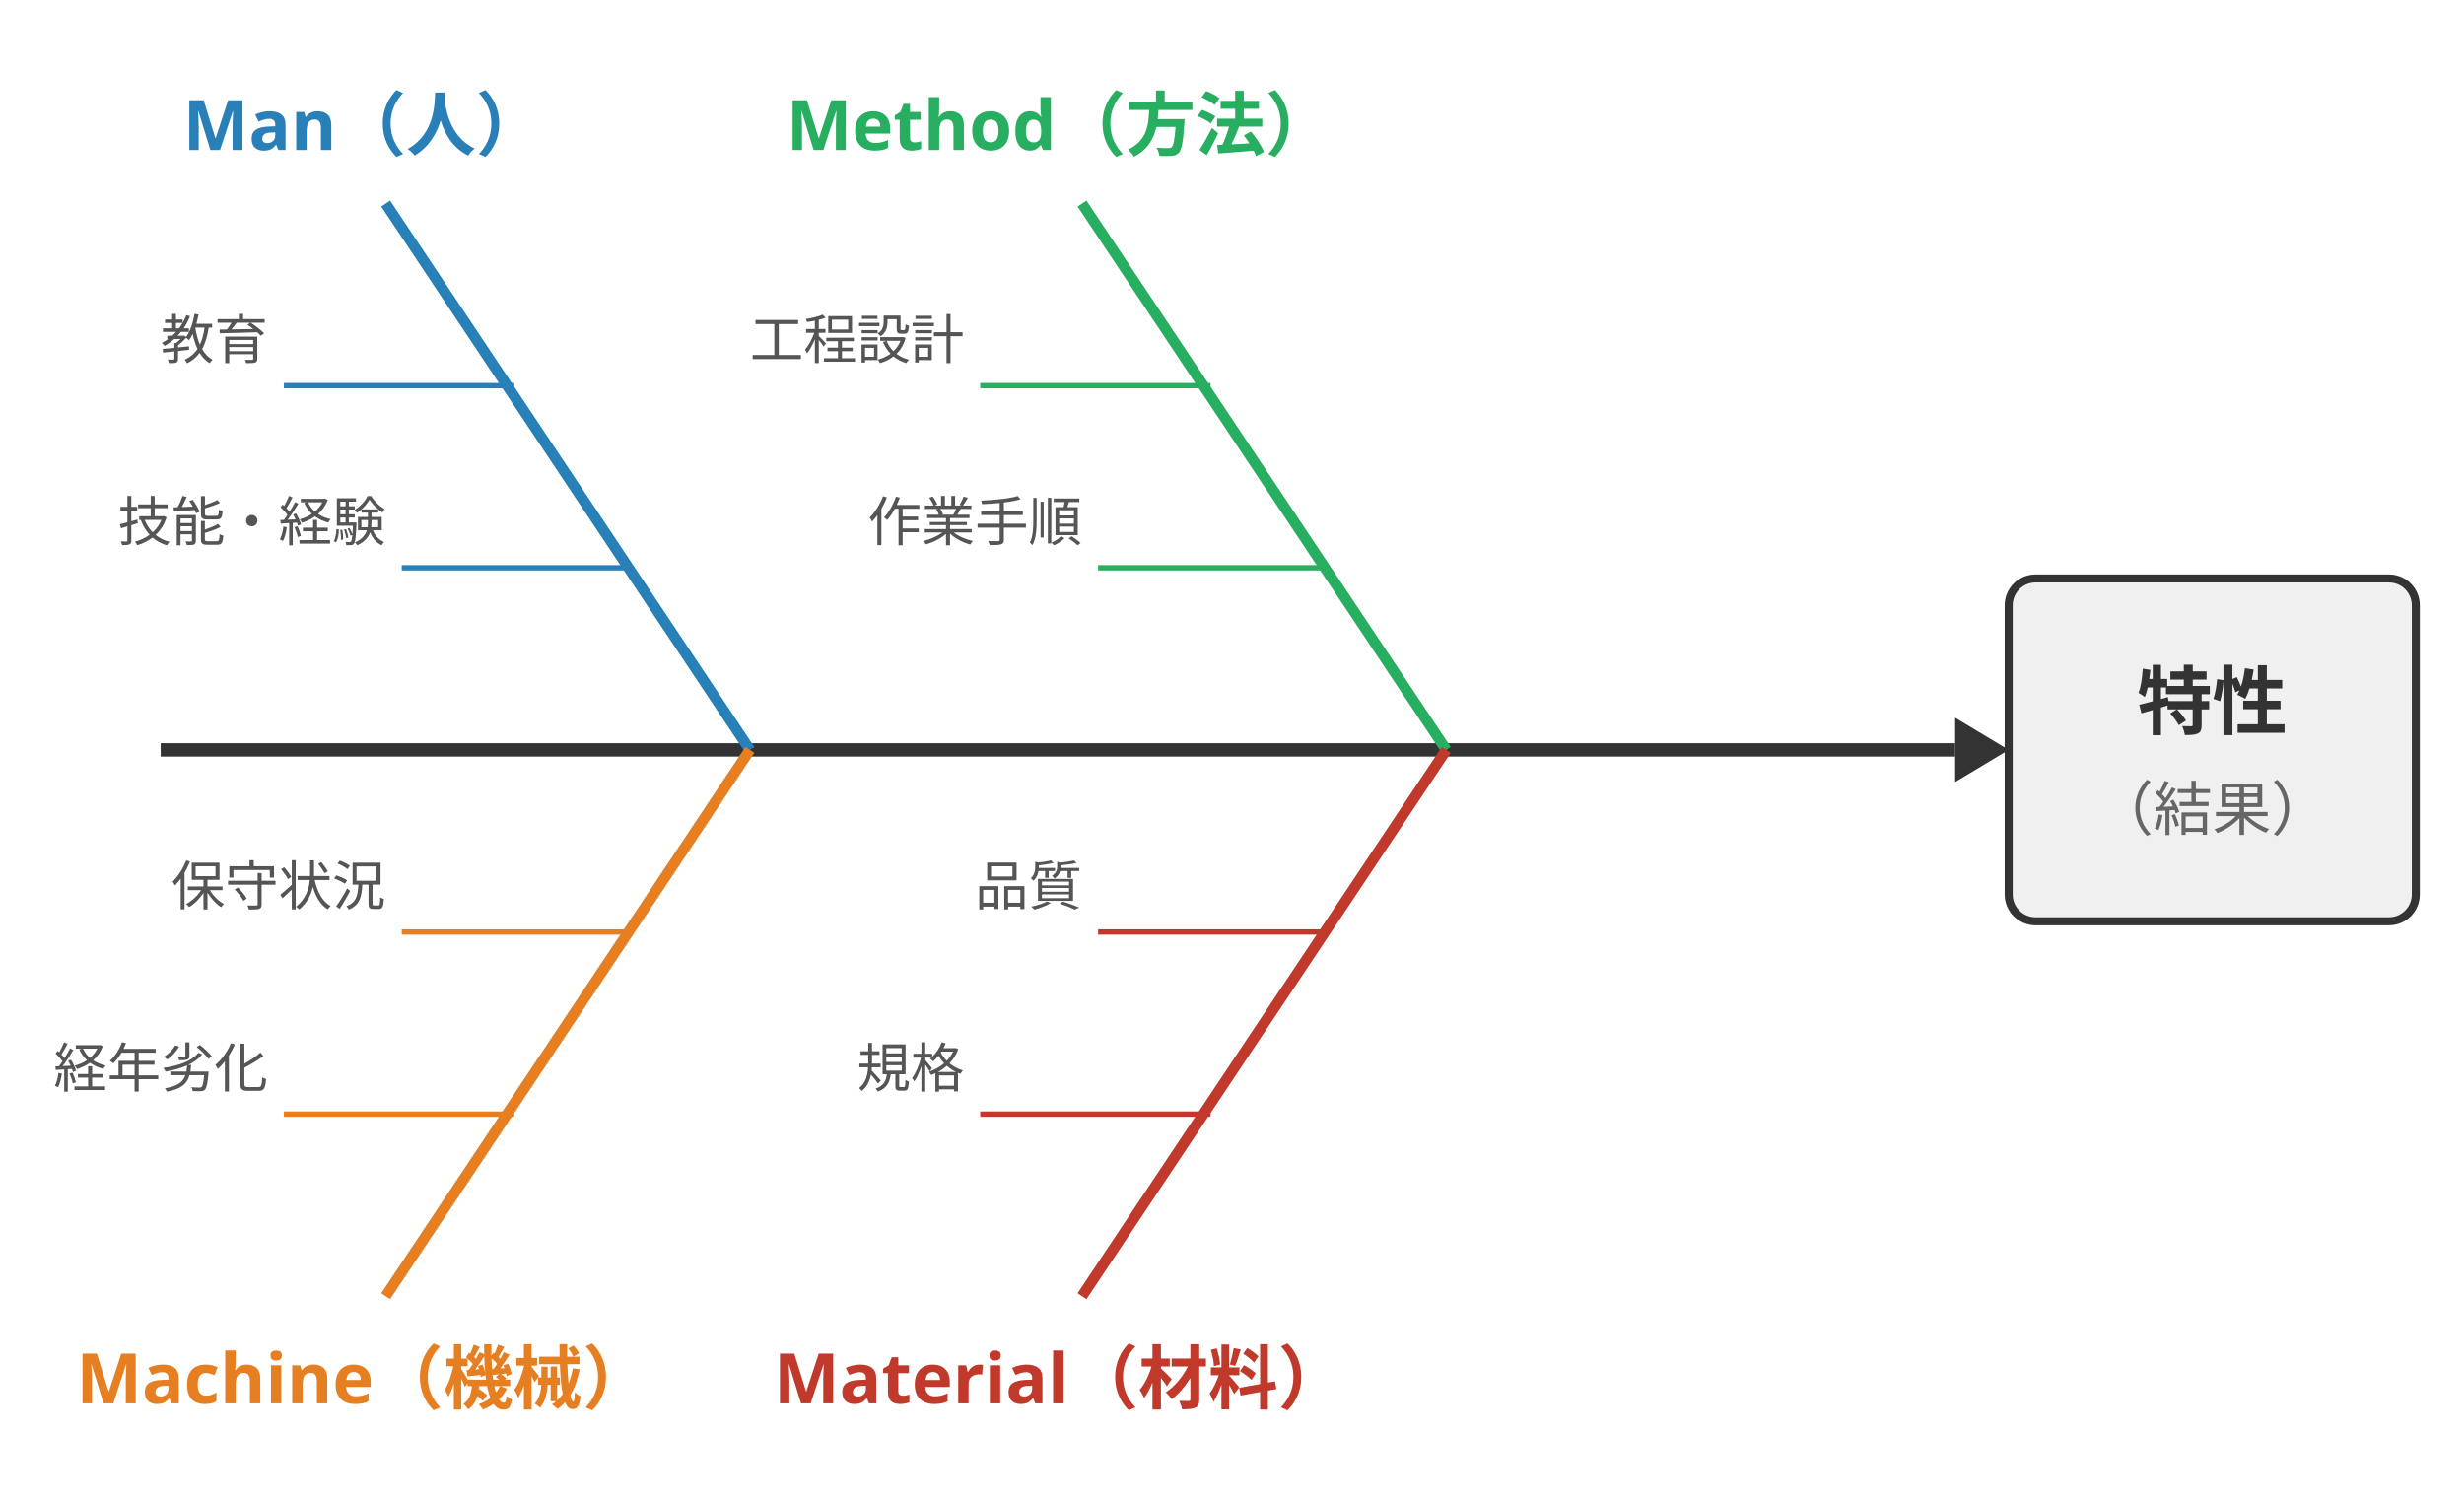
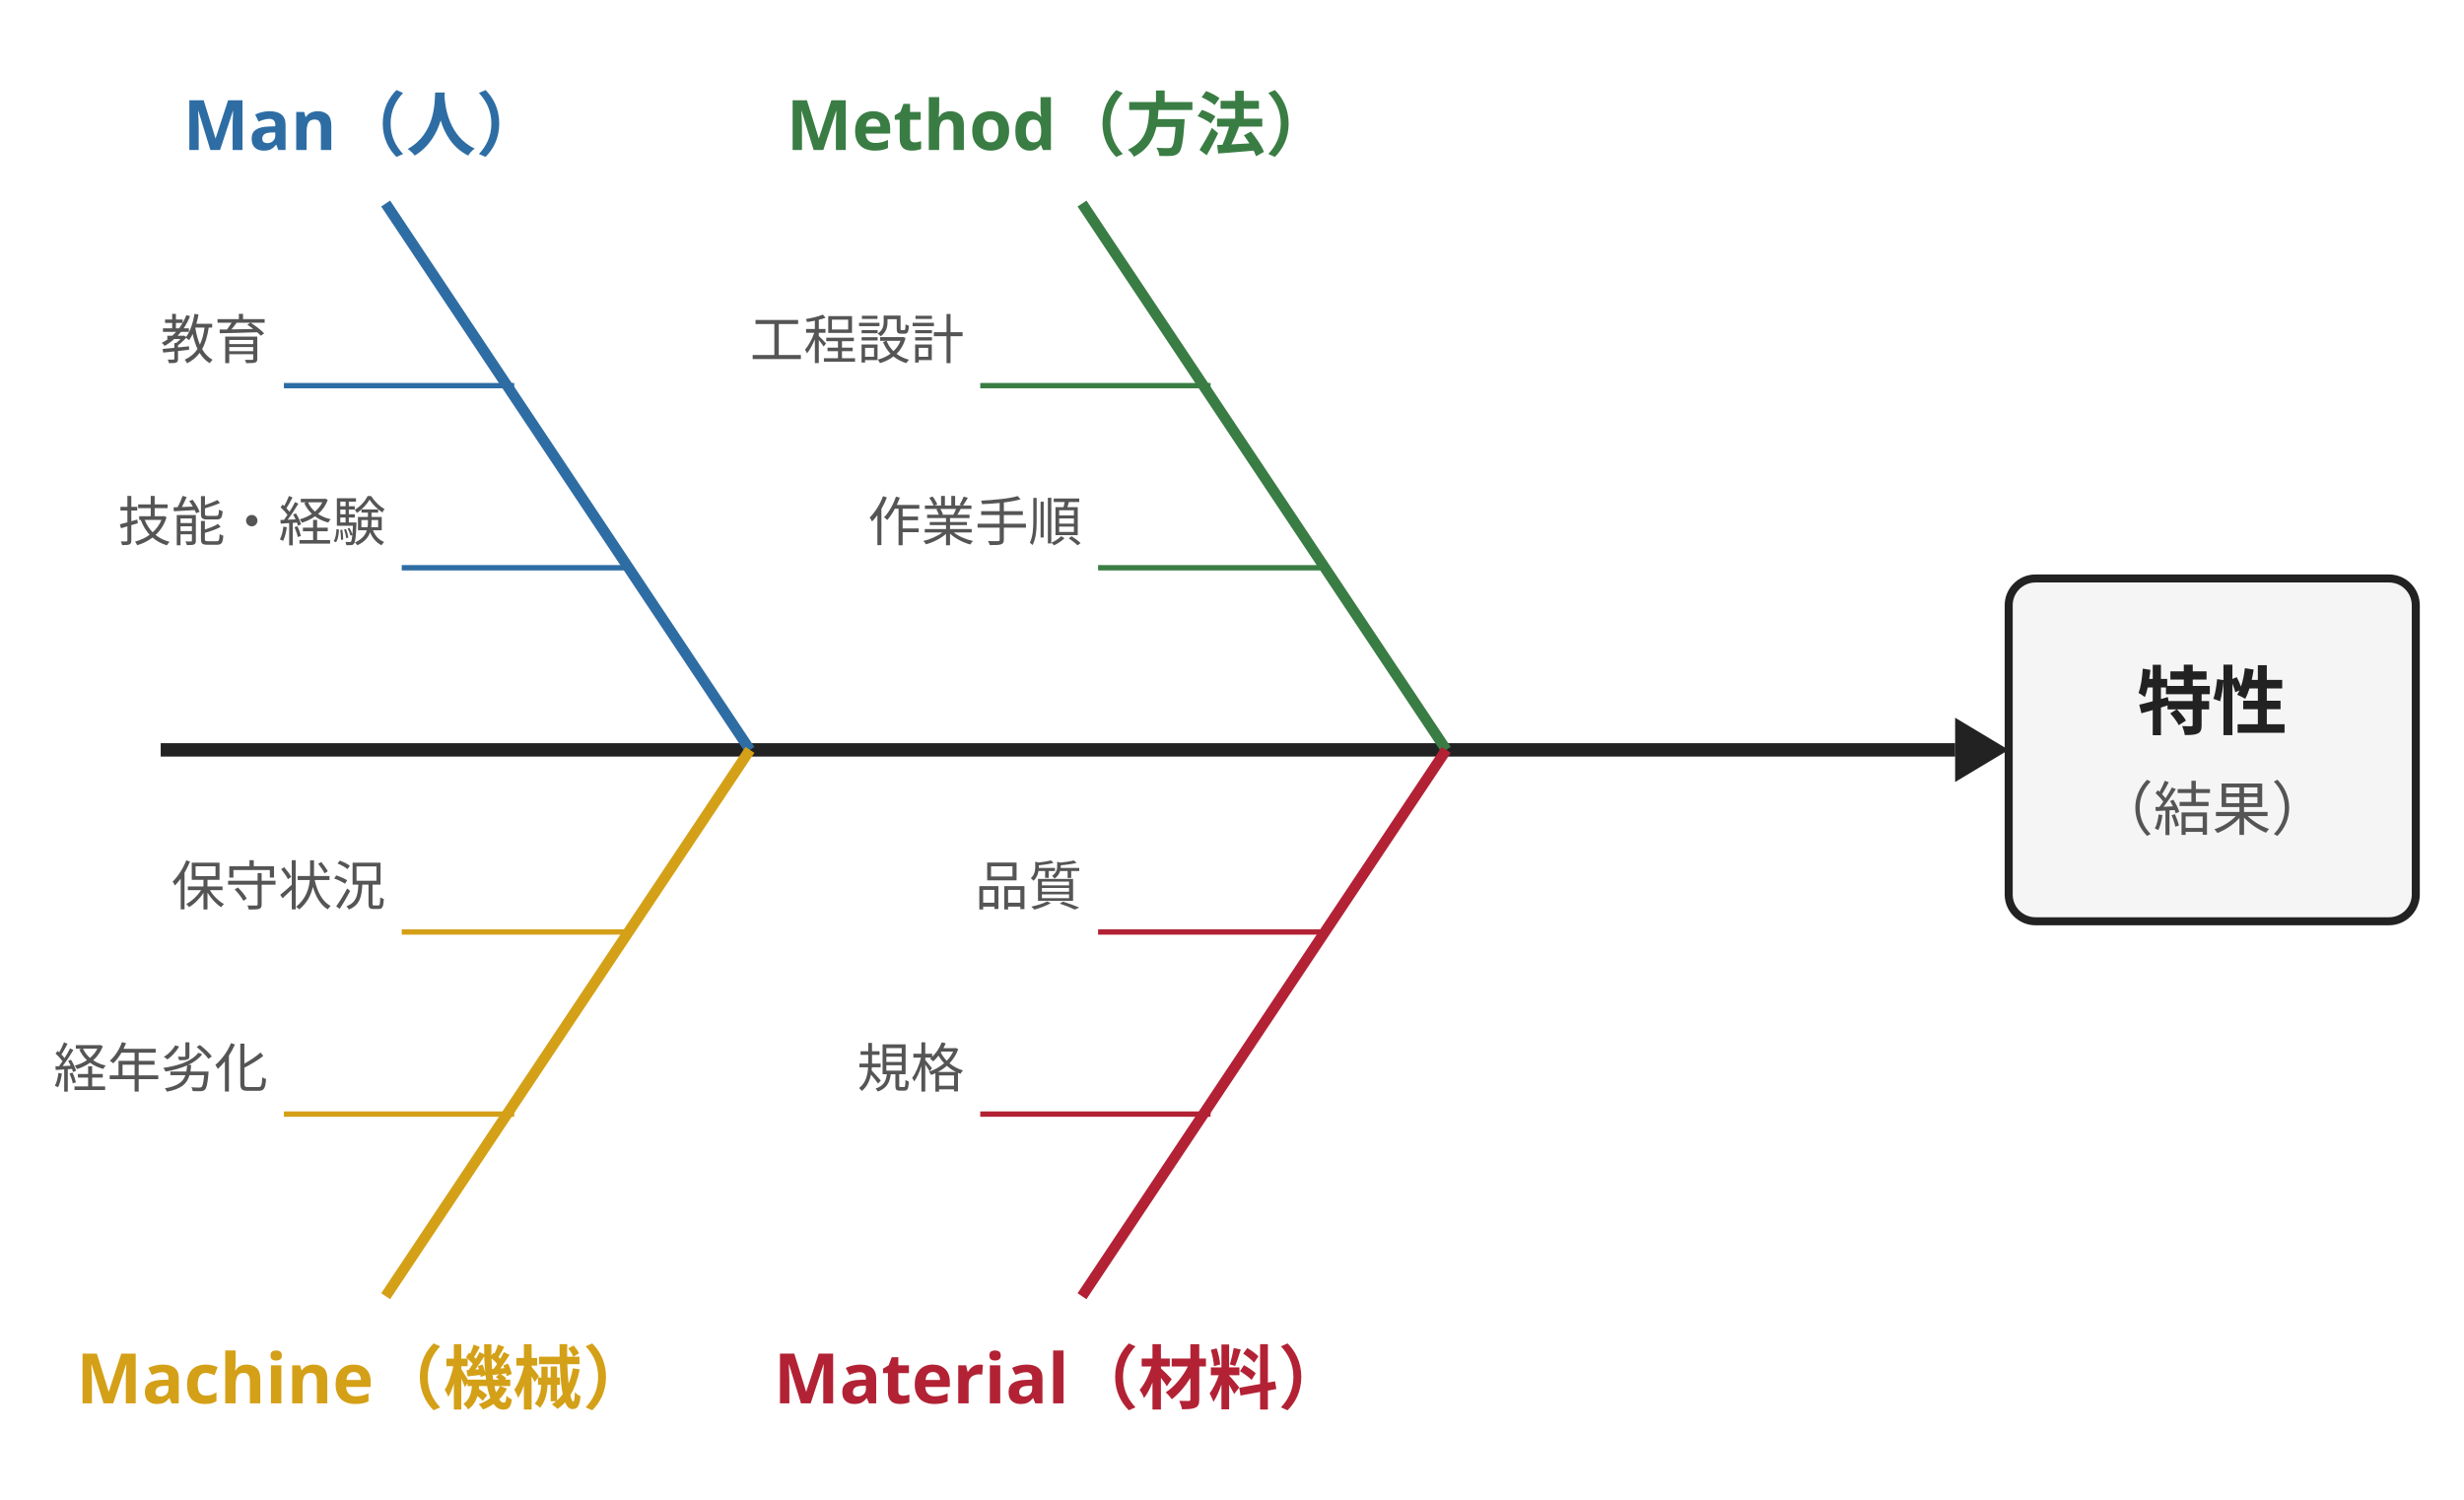
<svg xmlns="http://www.w3.org/2000/svg" width="460" height="280" viewBox="0 0 460 280" font-family="'Noto Sans JP', sans-serif" style="max-width:460px;width:100%" role="img" aria-label="特性要因図（4M）">
-   <line x1="30" y1="140" x2="365" y2="140" stroke="#333" stroke-width="2.5" />
-   <polygon points="365,134 365,146 375,140" fill="#333" />
-   <rect x="375" y="108" width="76" height="64" rx="5" fill="#f0f0f0" stroke="#333" stroke-width="1.5" />
-   <text x="413" y="136" text-anchor="middle" fill="#333" font-size="14" font-weight="bold">特性</text>
-   <text x="413" y="155" text-anchor="middle" fill="#666" font-size="11">（結果）</text>
-   <line x1="140" y1="140" x2="72" y2="38" stroke="#2980b9" stroke-width="2" />
-   <text x="68" y="28" fill="#2980b9" font-size="13" font-weight="bold" text-anchor="middle">Man（人）</text>
-   <line x1="118" y1="106" x2="75" y2="106" stroke="#2980b9" stroke-width="1" />
+   <line x1="30" y1="140" x2="365" y2="140" stroke="#222" stroke-width="2.5" />
+   <polygon points="365,134 365,146 375,140" fill="#222" />
+   <rect x="375" y="108" width="76" height="64" rx="5" fill="#f5f5f5" stroke="#222" stroke-width="1.5" />
+   <text x="413" y="136" text-anchor="middle" fill="#222" font-size="14" font-weight="bold">特性</text>
+   <text x="413" y="155" text-anchor="middle" fill="#555" font-size="11">（結果）</text>
+   <line x1="140" y1="140" x2="72" y2="38" stroke="#2e6da4" stroke-width="2" />
+   <text x="68" y="28" fill="#2e6da4" font-size="13" font-weight="bold" text-anchor="middle">Man（人）</text>
+   <line x1="118" y1="106" x2="75" y2="106" stroke="#2e6da4" stroke-width="1" />
  <text x="72" y="101" text-anchor="end" fill="#555" font-size="10">技能・経験</text>
-   <line x1="96" y1="72" x2="53" y2="72" stroke="#2980b9" stroke-width="1" />
+   <line x1="96" y1="72" x2="53" y2="72" stroke="#2e6da4" stroke-width="1" />
  <text x="50" y="67" text-anchor="end" fill="#555" font-size="10">教育</text>
-   <line x1="270" y1="140" x2="202" y2="38" stroke="#27ae60" stroke-width="2" />
-   <text x="198" y="28" fill="#27ae60" font-size="13" font-weight="bold" text-anchor="middle">Method（方法）</text>
-   <line x1="248" y1="106" x2="205" y2="106" stroke="#27ae60" stroke-width="1" />
+   <line x1="270" y1="140" x2="202" y2="38" stroke="#3a7d44" stroke-width="2" />
+   <text x="198" y="28" fill="#3a7d44" font-size="13" font-weight="bold" text-anchor="middle">Method（方法）</text>
+   <line x1="248" y1="106" x2="205" y2="106" stroke="#3a7d44" stroke-width="1" />
  <text x="202" y="101" text-anchor="end" fill="#555" font-size="10">作業手順</text>
-   <line x1="226" y1="72" x2="183" y2="72" stroke="#27ae60" stroke-width="1" />
+   <line x1="226" y1="72" x2="183" y2="72" stroke="#3a7d44" stroke-width="1" />
  <text x="180" y="67" text-anchor="end" fill="#555" font-size="10">工程設計</text>
-   <line x1="140" y1="140" x2="72" y2="242" stroke="#e67e22" stroke-width="2" />
-   <text x="68" y="262" fill="#e67e22" font-size="13" font-weight="bold" text-anchor="middle">Machine（機械）</text>
-   <line x1="118" y1="174" x2="75" y2="174" stroke="#e67e22" stroke-width="1" />
+   <line x1="140" y1="140" x2="72" y2="242" stroke="#d4a017" stroke-width="2" />
+   <text x="68" y="262" fill="#d4a017" font-size="13" font-weight="bold" text-anchor="middle">Machine（機械）</text>
+   <line x1="118" y1="174" x2="75" y2="174" stroke="#d4a017" stroke-width="1" />
  <text x="72" y="169" text-anchor="end" fill="#555" font-size="10">保守状況</text>
-   <line x1="96" y1="208" x2="53" y2="208" stroke="#e67e22" stroke-width="1" />
+   <line x1="96" y1="208" x2="53" y2="208" stroke="#d4a017" stroke-width="1" />
  <text x="50" y="203" text-anchor="end" fill="#555" font-size="10">経年劣化</text>
-   <line x1="270" y1="140" x2="202" y2="242" stroke="#c0392b" stroke-width="2" />
-   <text x="198" y="262" fill="#c0392b" font-size="13" font-weight="bold" text-anchor="middle">Material（材料）</text>
-   <line x1="248" y1="174" x2="205" y2="174" stroke="#c0392b" stroke-width="1" />
+   <line x1="270" y1="140" x2="202" y2="242" stroke="#b22234" stroke-width="2" />
+   <text x="198" y="262" fill="#b22234" font-size="13" font-weight="bold" text-anchor="middle">Material（材料）</text>
+   <line x1="248" y1="174" x2="205" y2="174" stroke="#b22234" stroke-width="1" />
  <text x="202" y="169" text-anchor="end" fill="#555" font-size="10">品質</text>
-   <line x1="226" y1="208" x2="183" y2="208" stroke="#c0392b" stroke-width="1" />
+   <line x1="226" y1="208" x2="183" y2="208" stroke="#b22234" stroke-width="1" />
  <text x="180" y="203" text-anchor="end" fill="#555" font-size="10">規格</text>
</svg>
